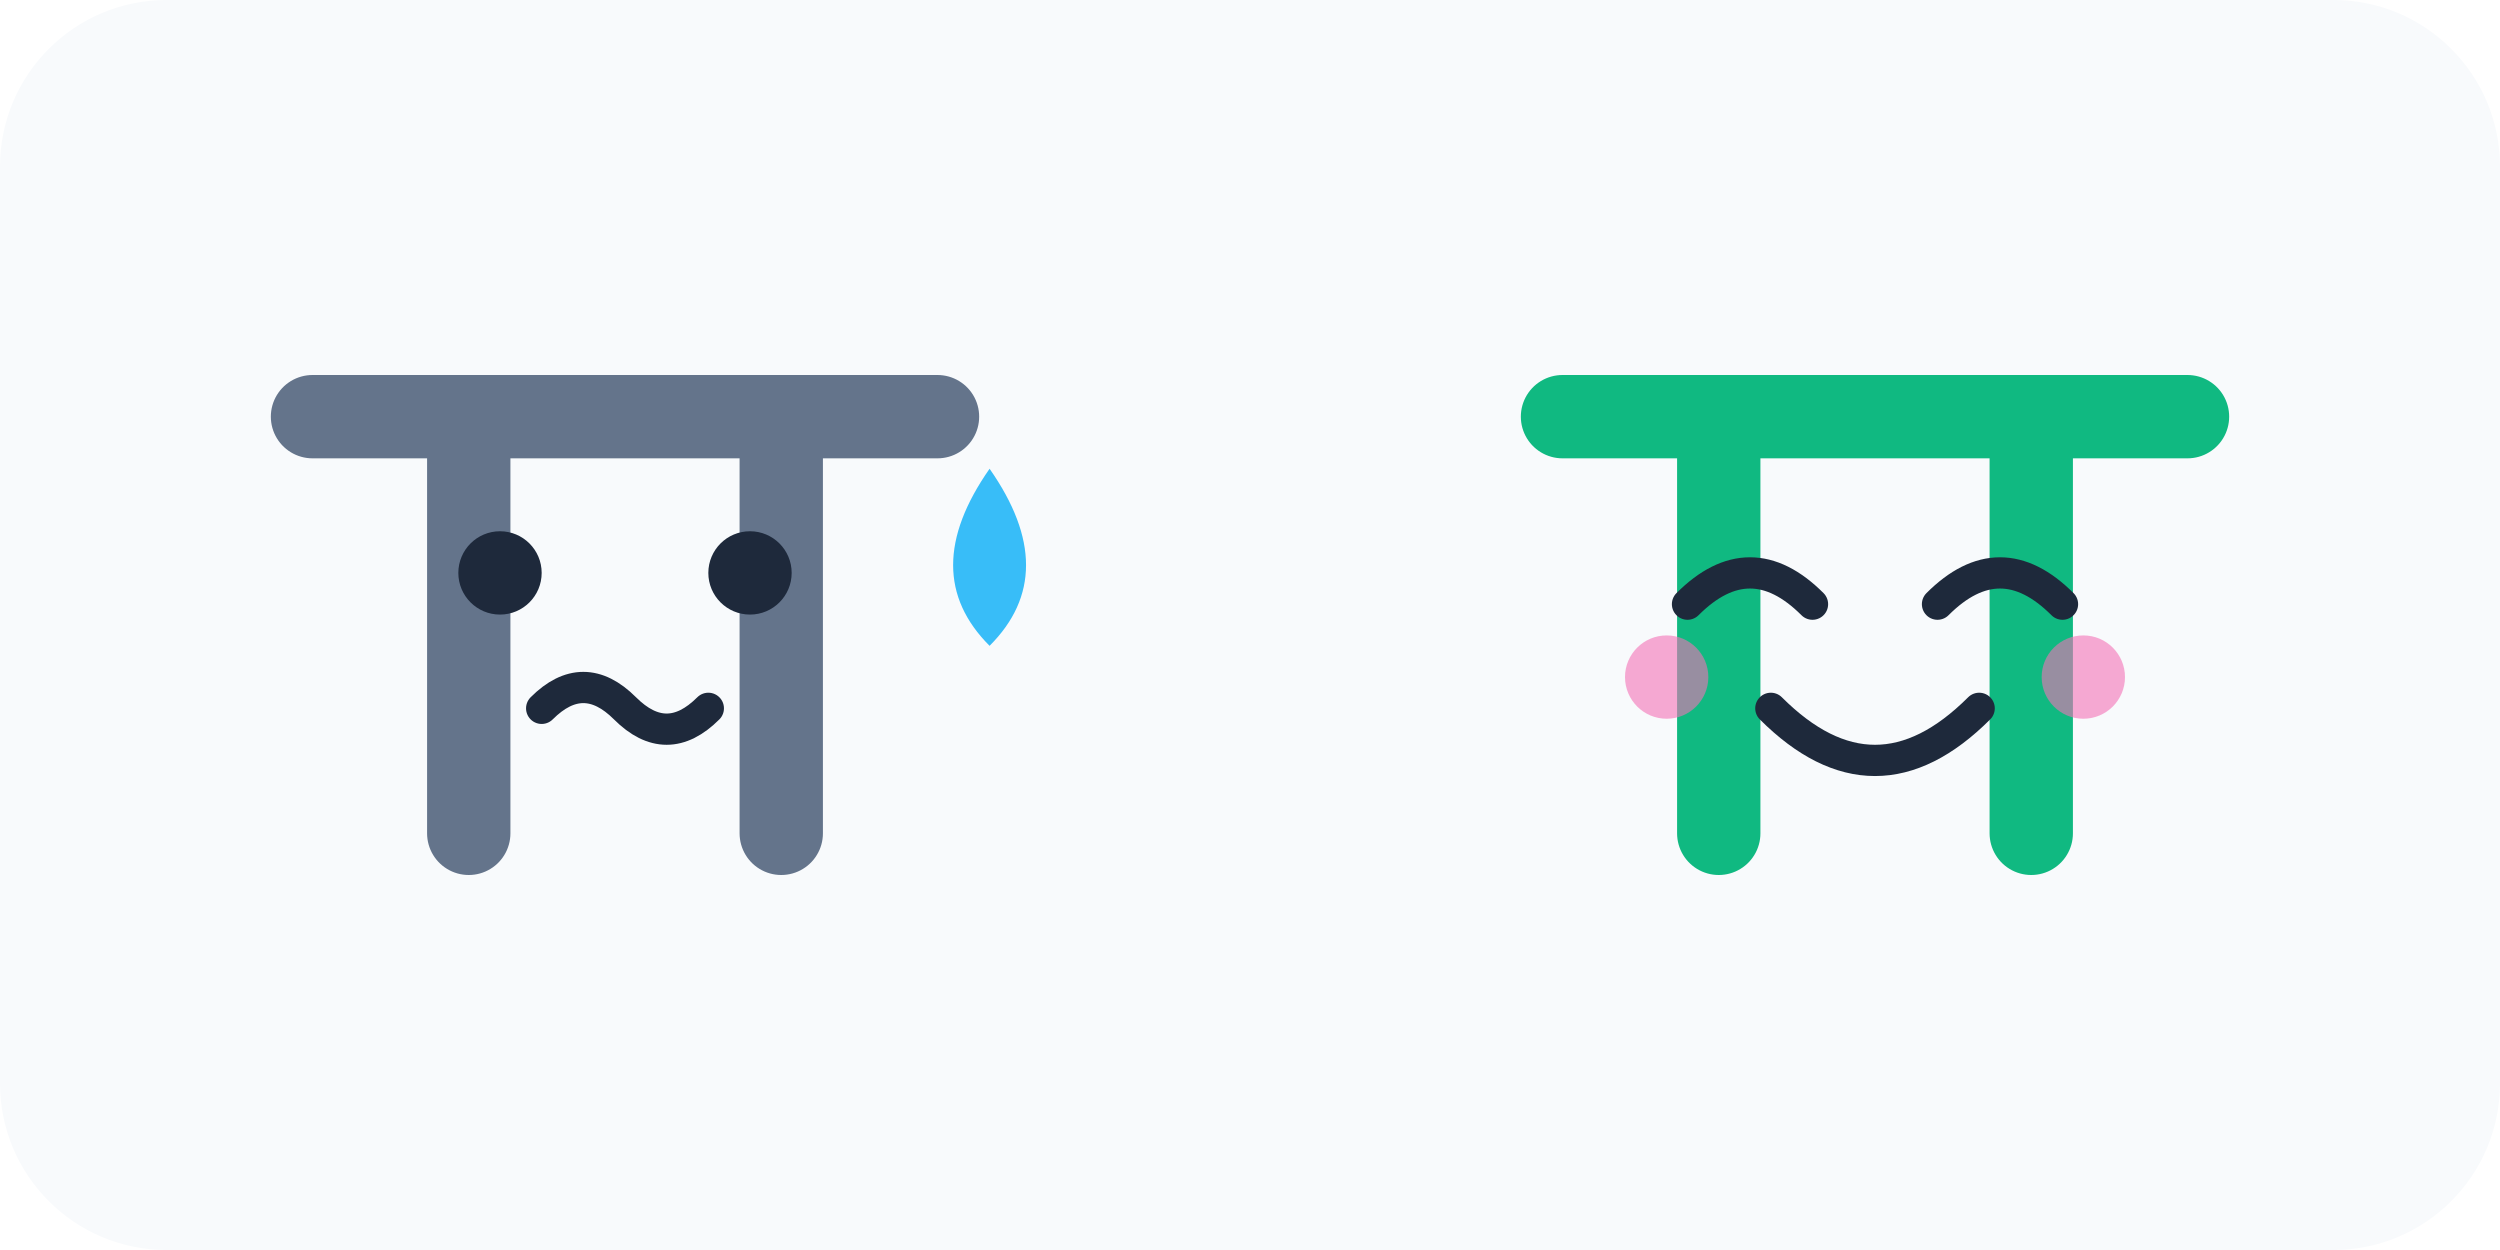
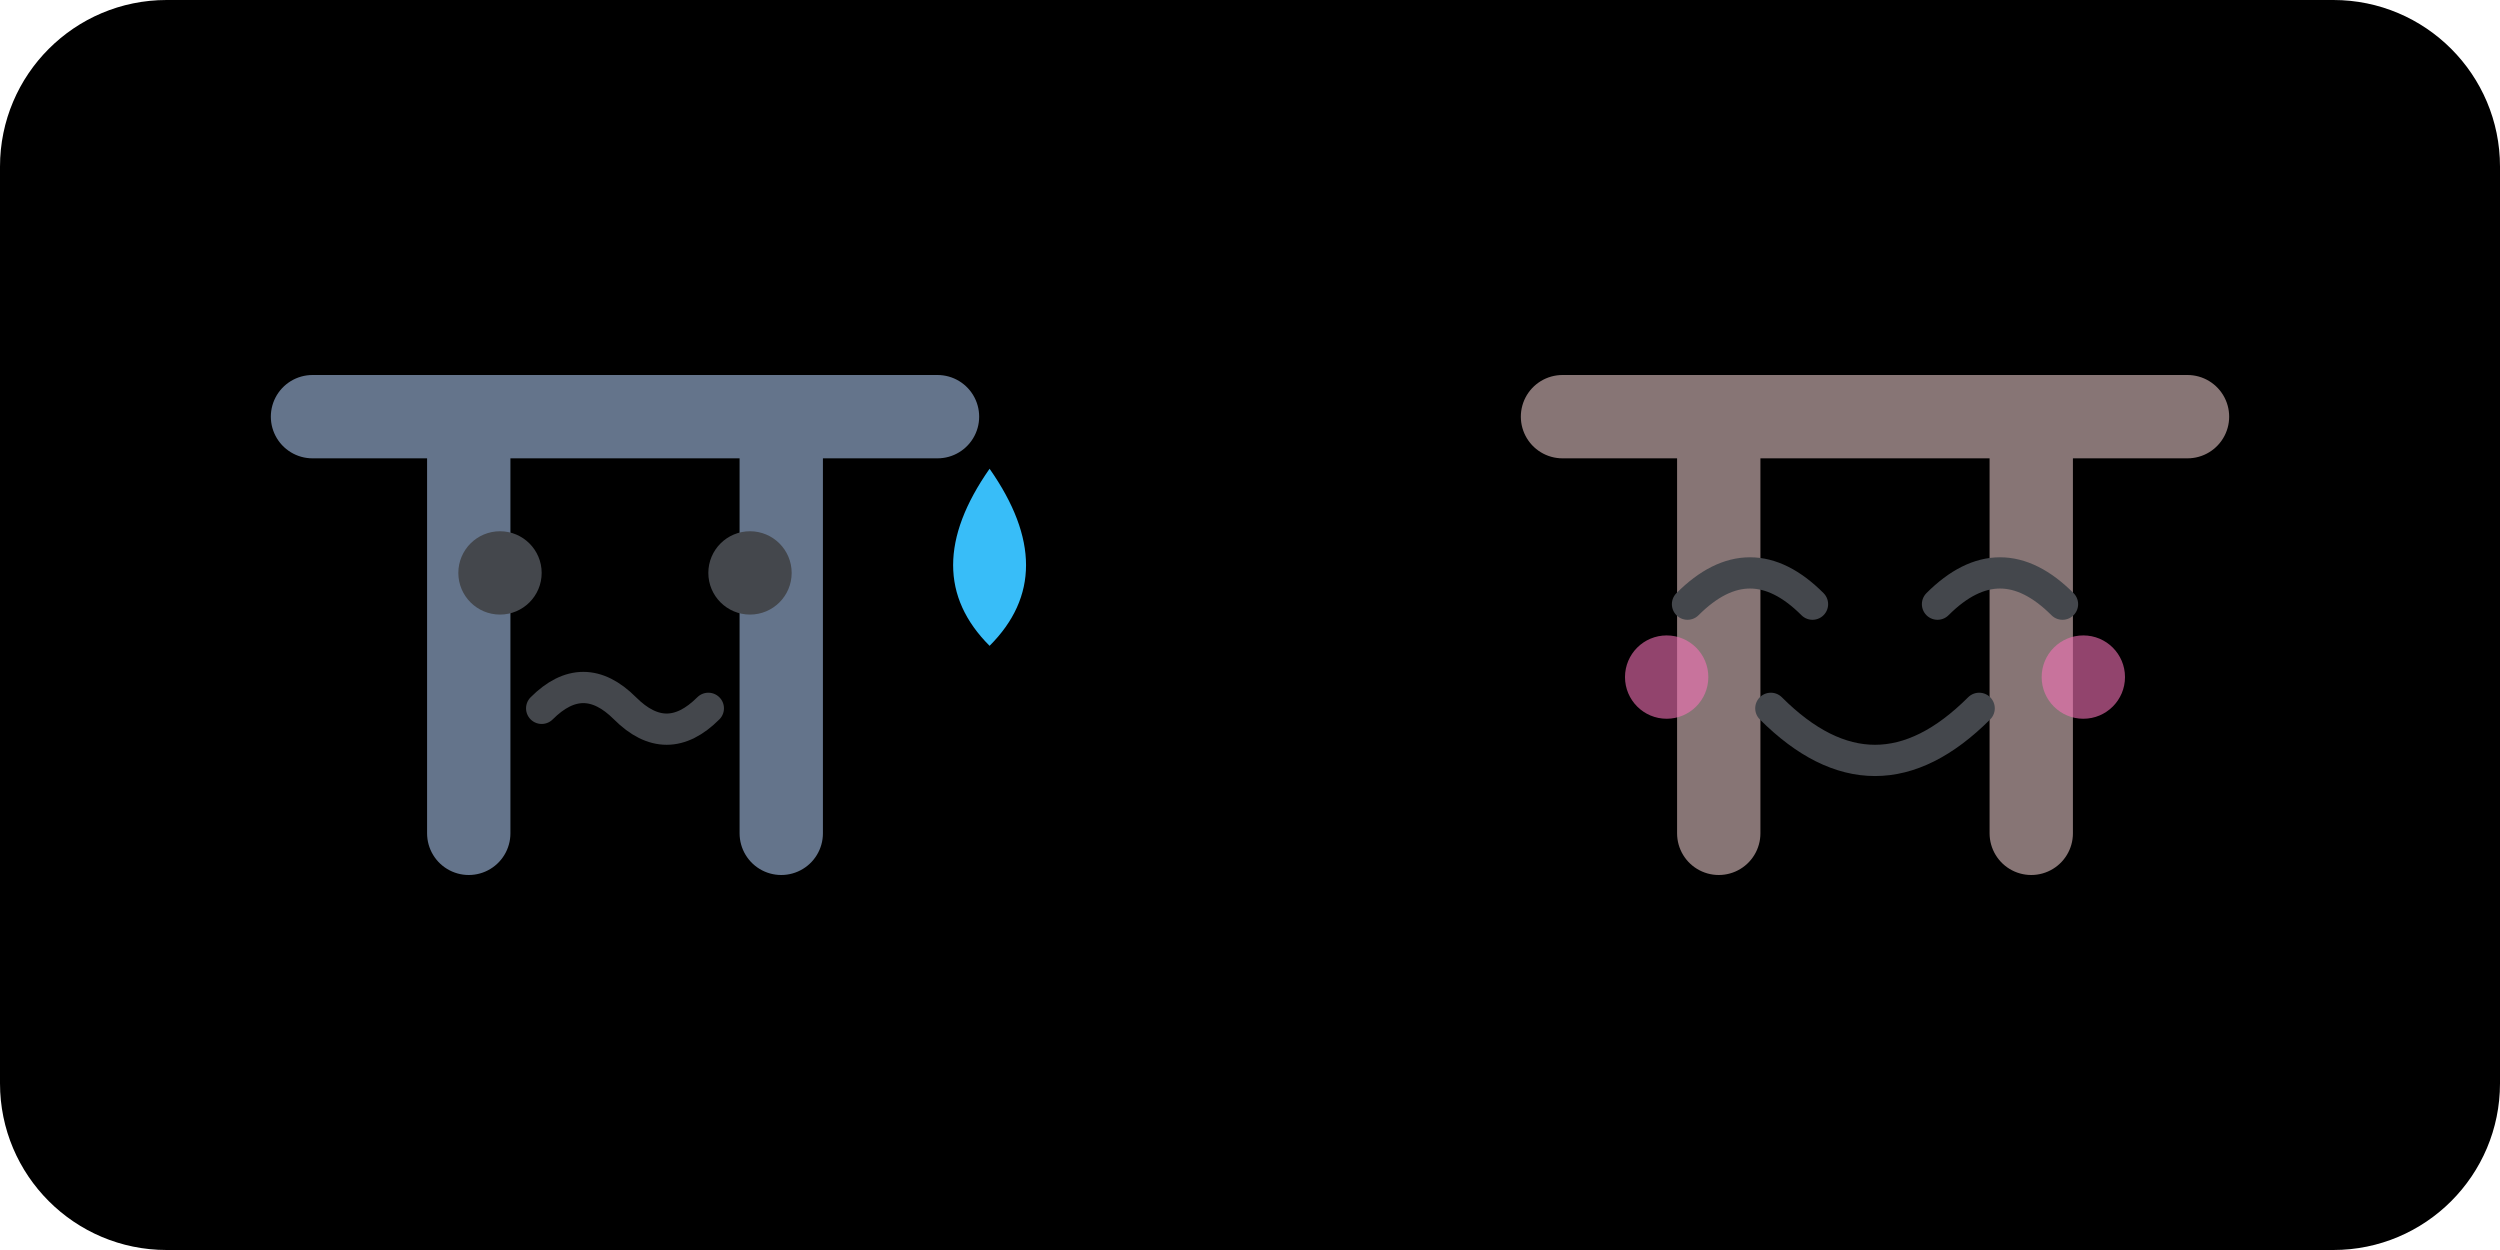
<svg xmlns="http://www.w3.org/2000/svg" viewBox="0 0 240 120" width="100%" height="100%">
-   <rect width="240" height="120" fill="#F8FAFC" rx="16" />
+   <rect width="240" height="120" rx="16" />
  <g id="stressed-pi">
    <path d="M 30 40 L 90 40 M 45 40 L 45 80 M 75 40 L 75 80" stroke="#64748B" stroke-width="8" stroke-linecap="round" fill="none" />
-     <circle cx="48" cy="55" r="4" fill="#1E293B" />
-     <circle cx="72" cy="55" r="4" fill="#1E293B" />
-     <path d="M 52 68 Q 56 64 60 68 T 68 68" stroke="#1E293B" stroke-width="3" fill="none" stroke-linecap="round" />
+     <circle cx="48" cy="55" r="4" fill="#44474c" />
+     <circle cx="72" cy="55" r="4" fill="#44474c" />
+     <path d="M 52 68 Q 56 64 60 68 T 68 68" stroke="#44474c" stroke-width="3" fill="none" stroke-linecap="round" />
    <path d="M 95 45 Q 102 55 95 62 Q 88 55 95 45" fill="#38BDF8" />
  </g>
  <g id="happy-pi">
-     <path d="M 150 40 L 210 40 M 165 40 L 165 80 M 195 40 L 195 80" stroke="#10B981" stroke-width="8" stroke-linecap="round" fill="none" />
-     <path d="M 162 58 Q 168 52 174 58" stroke="#1E293B" stroke-width="3" fill="none" stroke-linecap="round" />
-     <path d="M 186 58 Q 192 52 198 58" stroke="#1E293B" stroke-width="3" fill="none" stroke-linecap="round" />
-     <path d="M 170 68 Q 180 78 190 68" stroke="#1E293B" stroke-width="3" fill="none" stroke-linecap="round" />
+     <path d="M 150 40 L 210 40 M 165 40 L 165 80 M 195 40 L 195 80" stroke="#877575" stroke-width="8" stroke-linecap="round" fill="none" />
+     <path d="M 162 58 Q 168 52 174 58" stroke="#44474c" stroke-width="3" fill="none" stroke-linecap="round" />
+     <path d="M 186 58 Q 192 52 198 58" stroke="#44474c" stroke-width="3" fill="none" stroke-linecap="round" />
+     <path d="M 170 68 Q 180 78 190 68" stroke="#44474c" stroke-width="3" fill="none" stroke-linecap="round" />
    <circle cx="160" cy="65" r="4" fill="#F472B6" opacity="0.6" />
    <circle cx="200" cy="65" r="4" fill="#F472B6" opacity="0.6" />
  </g>
</svg>
